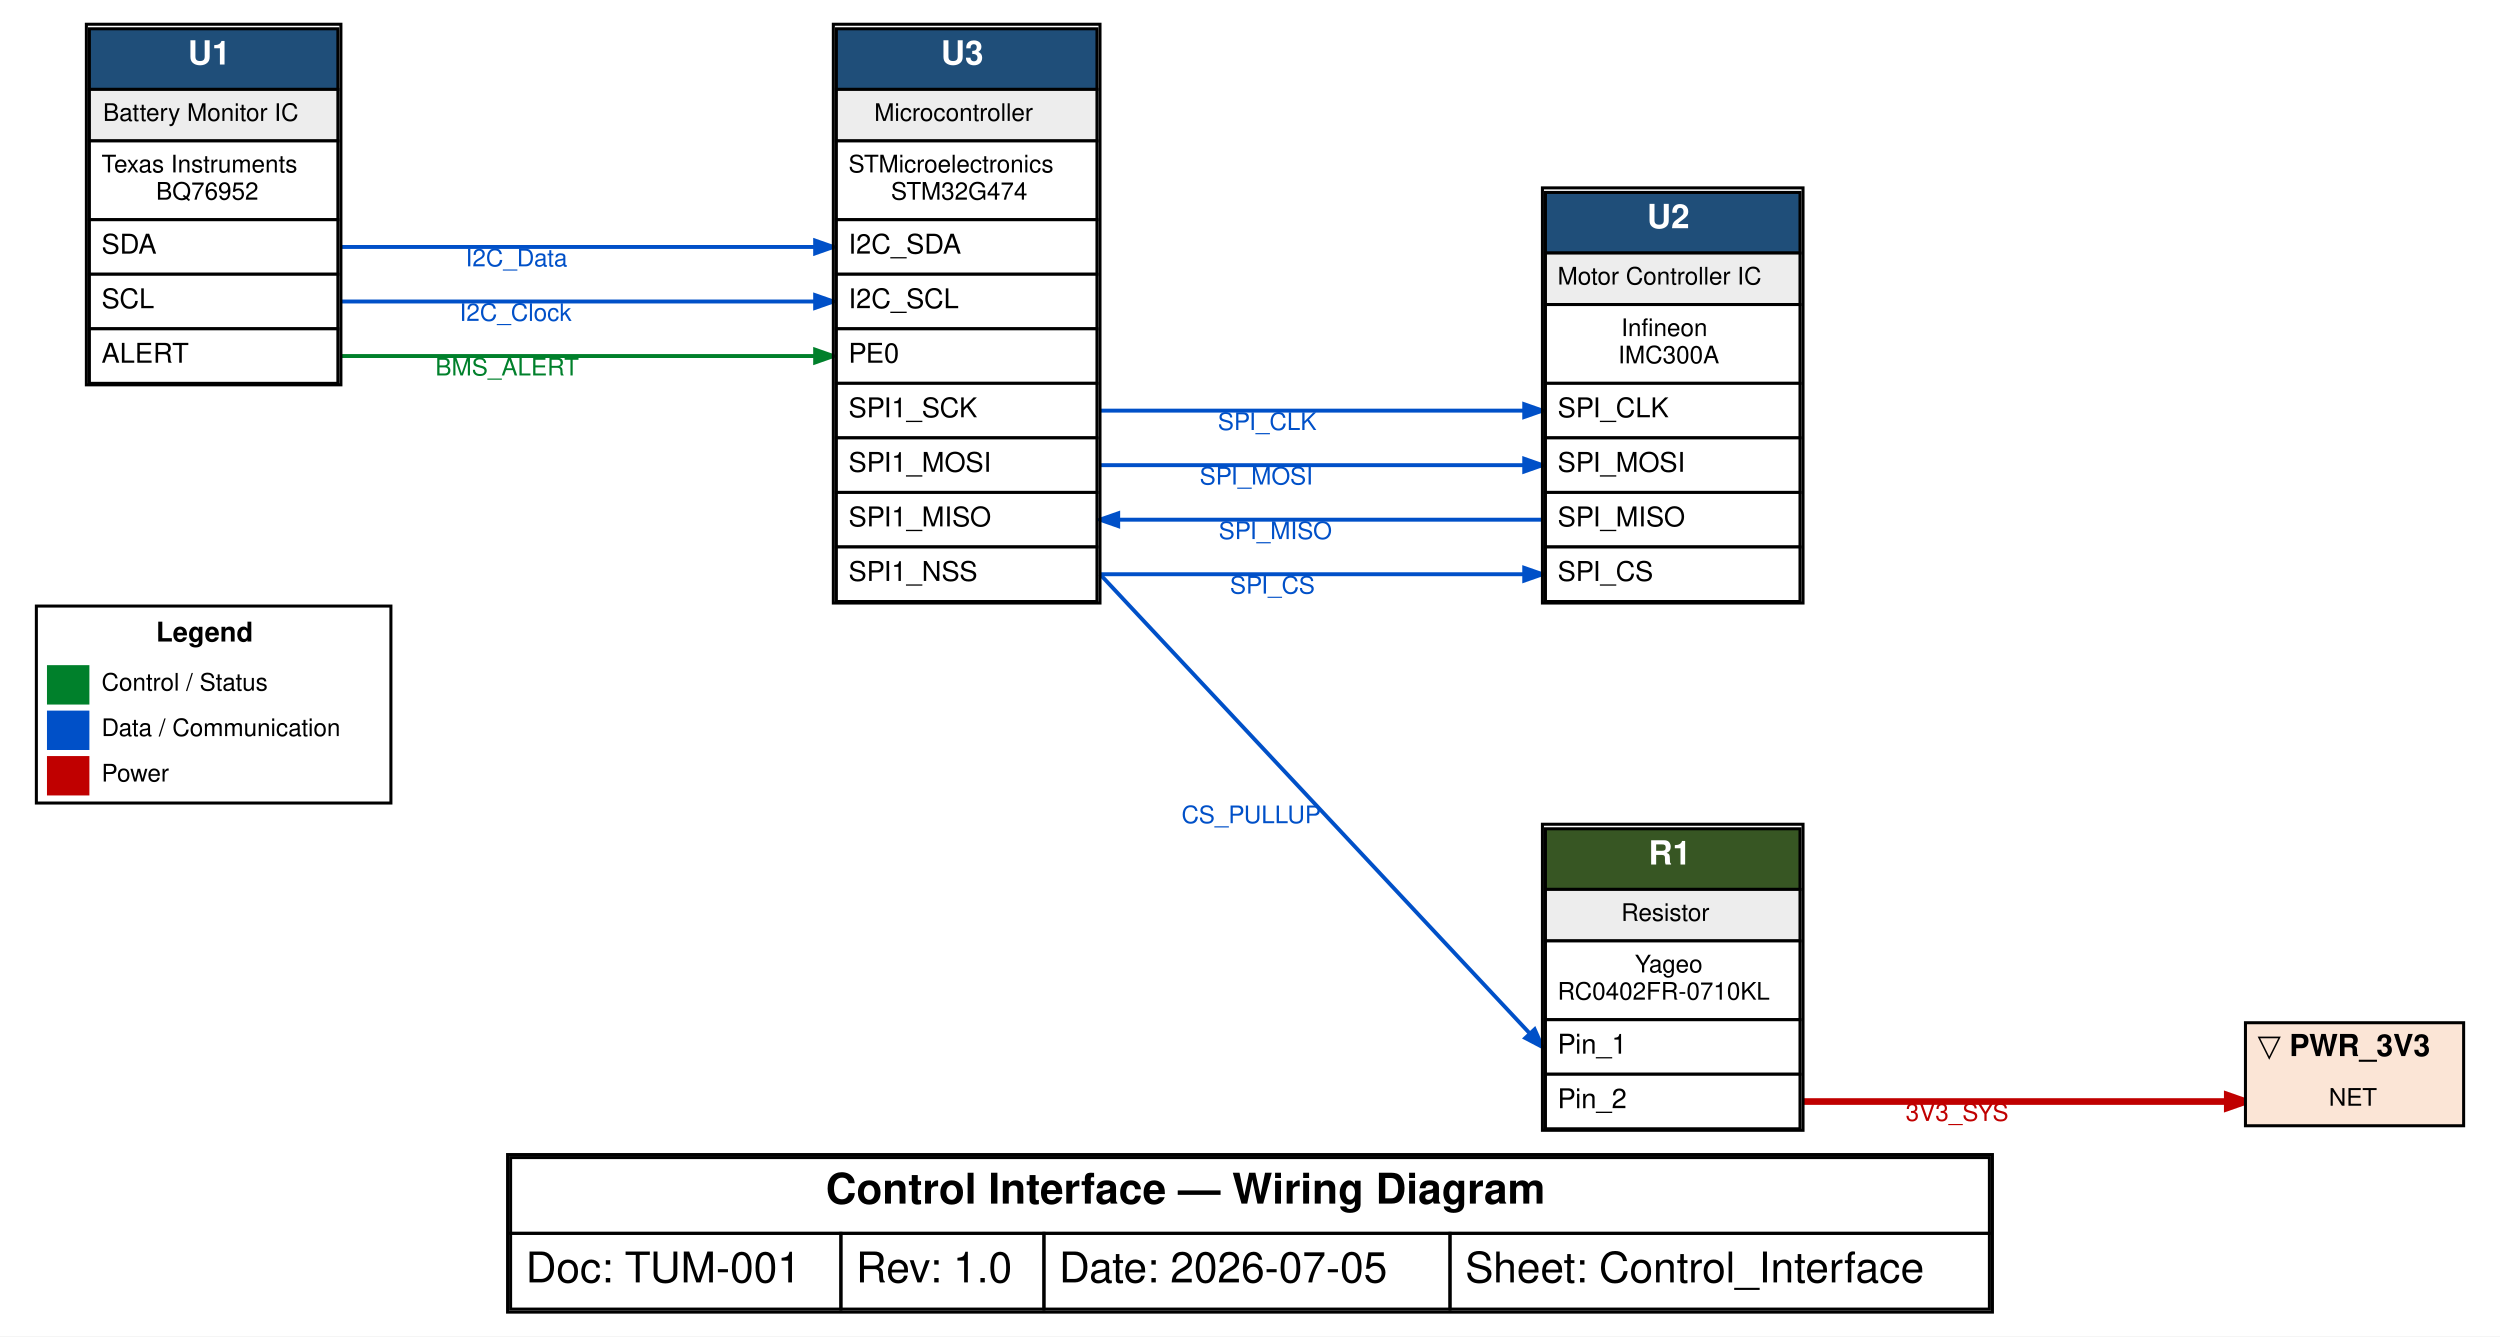
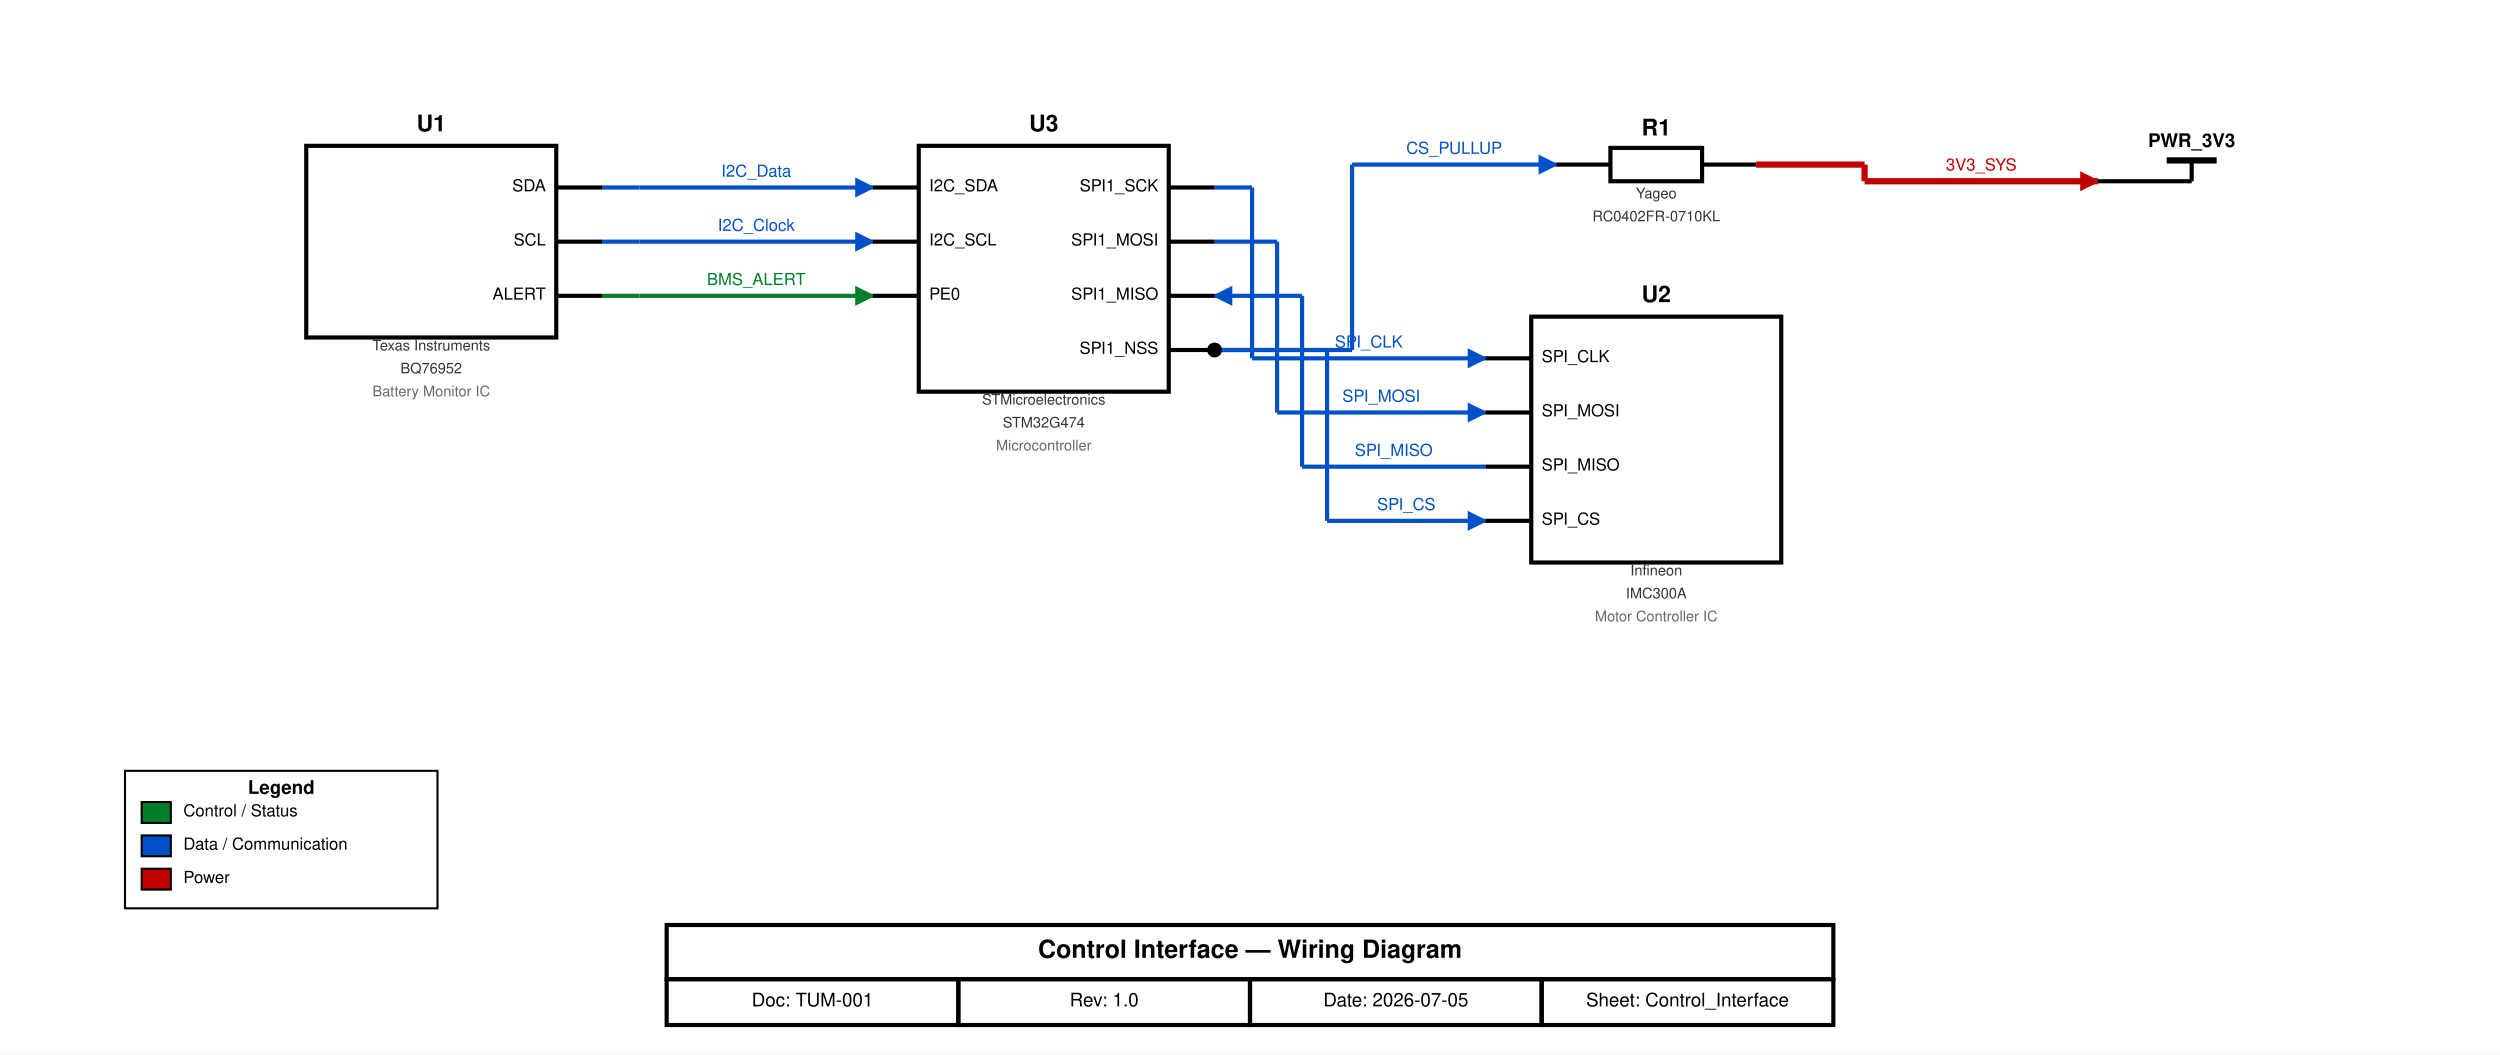
- <svg xmlns="http://www.w3.org/2000/svg" width="825pt" height="441pt" viewBox="0.00 0.00 825.00 441.00">
-   <g id="graph0" class="graph" transform="scale(1 1) rotate(0) translate(4 437)">
-     <polygon fill="white" stroke="transparent" points="-4,4 -4,-437 821,-437 821,4 -4,4" />
-     <polygon fill="none" stroke="black" points="164.5,-30 164.5,-55 652.5,-55 652.5,-30 164.5,-30" />
-     <text text-anchor="start" x="268.5" y="-39.8" font-family="Helvetica,sans-Serif" font-weight="bold" font-size="14.00">Control Interface — Wiring Diagram</text>
-     <polygon fill="none" stroke="black" points="164.5,-5 164.5,-30 273.5,-30 273.5,-5 164.5,-5" />
-     <text text-anchor="start" x="169.5" y="-13.8" font-family="Helvetica,sans-Serif" font-size="14.00">Doc: TUM-001</text>
-     <polygon fill="none" stroke="black" points="273.5,-5 273.5,-30 340.5,-30 340.5,-5 273.5,-5" />
-     <text text-anchor="start" x="278.5" y="-13.8" font-family="Helvetica,sans-Serif" font-size="14.00">Rev: 1.0</text>
-     <polygon fill="none" stroke="black" points="340.5,-5 340.5,-30 474.5,-30 474.5,-5 340.5,-5" />
-     <text text-anchor="start" x="345.5" y="-13.8" font-family="Helvetica,sans-Serif" font-size="14.00">Date: 2026-07-05</text>
-     <polygon fill="none" stroke="black" points="474.5,-5 474.5,-30 652.5,-30 652.5,-5 474.5,-5" />
-     <text text-anchor="start" x="479.5" y="-13.8" font-family="Helvetica,sans-Serif" font-size="14.00">Sheet: Control_Interface</text>
-     <polygon fill="none" stroke="black" points="163.5,-4 163.5,-56 653.5,-56 653.5,-4 163.5,-4" />
-     <g id="edge1" class="edge">
-       <path fill="none" stroke="#0050c8" stroke-width="1.3" d="M108.5,-355.5C108.5,-355.5 235.15,-355.5 264.83,-355.5" />
-       <polygon fill="#0050c8" stroke="#0050c8" stroke-width="1.3" points="265,-357.6 271,-355.5 265,-353.4 265,-357.6" />
-       <text text-anchor="start" x="149.66" y="-349.1" font-family="Helvetica,sans-Serif" font-size="8.00" fill="#0050c8">I2C_Data</text>
-     </g>
-     <g id="edge2" class="edge">
-       <path fill="none" stroke="#0050c8" stroke-width="1.3" d="M108.5,-337.5C108.5,-337.5 235.15,-337.5 264.83,-337.5" />
-       <polygon fill="#0050c8" stroke="#0050c8" stroke-width="1.3" points="265,-339.6 271,-337.5 265,-335.4 265,-339.6" />
-       <text text-anchor="start" x="147.66" y="-331.1" font-family="Helvetica,sans-Serif" font-size="8.00" fill="#0050c8">I2C_Clock</text>
-     </g>
-     <g id="edge3" class="edge">
-       <path fill="none" stroke="#00802b" stroke-width="1.3" d="M108.5,-319.5C108.5,-319.5 235.15,-319.5 264.83,-319.5" />
-       <polygon fill="#00802b" stroke="#00802b" stroke-width="1.3" points="265,-321.6 271,-319.5 265,-317.4 265,-321.6" />
-       <text text-anchor="start" x="139.66" y="-313.1" font-family="Helvetica,sans-Serif" font-size="8.00" fill="#00802b">BMS_ALERT</text>
-     </g>
-     <g id="edge4" class="edge">
-       <path fill="none" stroke="#0050c8" stroke-width="1.3" d="M359,-301.5C359,-301.5 470.78,-301.5 498.73,-301.5" />
-       <polygon fill="#0050c8" stroke="#0050c8" stroke-width="1.3" points="499,-303.6 505,-301.5 499,-299.4 499,-303.6" />
-       <text text-anchor="start" x="397.86" y="-295.1" font-family="Helvetica,sans-Serif" font-size="8.00" fill="#0050c8">SPI_CLK</text>
-     </g>
-     <g id="edge5" class="edge">
-       <path fill="none" stroke="#0050c8" stroke-width="1.3" d="M359,-283.5C359,-283.5 470.78,-283.5 498.73,-283.5" />
-       <polygon fill="#0050c8" stroke="#0050c8" stroke-width="1.3" points="499,-285.6 505,-283.5 499,-281.4 499,-285.6" />
-       <text text-anchor="start" x="391.86" y="-277.1" font-family="Helvetica,sans-Serif" font-size="8.00" fill="#0050c8">SPI_MOSI</text>
-     </g>
-     <g id="edge6" class="edge">
-       <path fill="none" stroke="#0050c8" stroke-width="1.3" d="M365.27,-265.5C393.22,-265.5 505,-265.5 505,-265.5" />
-       <polygon fill="#0050c8" stroke="#0050c8" stroke-width="1.3" points="365,-263.4 359,-265.5 365,-267.6 365,-263.4" />
-       <text text-anchor="start" x="398.14" y="-259.1" font-family="Helvetica,sans-Serif" font-size="8.00" fill="#0050c8">SPI_MISO</text>
-     </g>
-     <g id="edge7" class="edge">
-       <path fill="none" stroke="#0050c8" stroke-width="1.3" d="M359,-247.5C359,-247.5 470.78,-247.5 498.73,-247.5" />
-       <polygon fill="#0050c8" stroke="#0050c8" stroke-width="1.3" points="499,-249.6 505,-247.5 499,-245.4 499,-249.6" />
-       <text text-anchor="start" x="401.86" y="-241.1" font-family="Helvetica,sans-Serif" font-size="8.00" fill="#0050c8">SPI_CS</text>
-     </g>
-     <g id="edge8" class="edge">
-       <path fill="none" stroke="#0050c8" stroke-width="1.3" d="M359,-247.5C359,-247.5 476.85,-121.58 500.79,-96" />
-       <polygon fill="#0050c8" stroke="#0050c8" stroke-width="1.3" points="502.43,-97.32 505,-91.5 499.37,-94.45 502.43,-97.32" />
-       <text text-anchor="start" x="385.89" y="-165.35" font-family="Helvetica,sans-Serif" font-size="8.00" fill="#0050c8">CS_PULLUP</text>
-     </g>
-     <g id="edge9" class="edge">
-       <path fill="none" stroke="#c00000" stroke-width="2.2" d="M591,-73.5C591,-73.5 702.78,-73.5 730.73,-73.5" />
-       <polygon fill="#c00000" stroke="#c00000" stroke-width="2.2" points="731,-75.6 737,-73.5 731,-71.4 731,-75.6" />
-       <text text-anchor="start" x="624.86" y="-67.1" font-family="Helvetica,sans-Serif" font-size="8.00" fill="#c00000">3V3_SYS</text>
-     </g>
-     <g id="node1" class="node">
-       <text text-anchor="start" x="47.5" y="-225.3" font-family="Helvetica,sans-Serif" font-weight="bold" font-size="9.00">Legend</text>
-       <polygon fill="#00802b" stroke="transparent" points="11.5,-204.5 11.5,-217.5 25.5,-217.5 25.5,-204.5 11.5,-204.5" />
-       <text text-anchor="start" x="29.5" y="-209.1" font-family="Helvetica,sans-Serif" font-size="8.00">Control / Status</text>
-       <polygon fill="#0050c8" stroke="transparent" points="11.5,-189.5 11.5,-202.5 25.5,-202.5 25.5,-189.5 11.5,-189.5" />
-       <text text-anchor="start" x="29.5" y="-194.1" font-family="Helvetica,sans-Serif" font-size="8.00">Data / Communication</text>
-       <polygon fill="#c00000" stroke="transparent" points="11.5,-174.5 11.5,-187.5 25.5,-187.5 25.5,-174.5 11.5,-174.5" />
-       <text text-anchor="start" x="29.5" y="-179.1" font-family="Helvetica,sans-Serif" font-size="8.00">Power</text>
-       <polygon fill="none" stroke="black" points="8,-172 8,-237 125,-237 125,-172 8,-172" />
-     </g>
-     <g id="node2" class="node">
-       <polygon fill="#1f4e79" stroke="transparent" points="25.5,-407.5 25.5,-427.5 107.5,-427.5 107.5,-407.5 25.5,-407.5" />
-       <polygon fill="none" stroke="black" points="25.5,-407.5 25.5,-427.5 107.5,-427.5 107.5,-407.5 25.5,-407.5" />
-       <text text-anchor="start" x="58" y="-415.7" font-family="Helvetica,sans-Serif" font-weight="bold" font-size="11.00" fill="white">U1</text>
-       <polygon fill="#ededed" stroke="transparent" points="25.5,-390.5 25.5,-407.5 107.5,-407.5 107.5,-390.5 25.5,-390.5" />
-       <polygon fill="none" stroke="black" points="25.5,-390.5 25.5,-407.5 107.5,-407.5 107.5,-390.5 25.5,-390.5" />
-       <text text-anchor="start" x="30" y="-397.1" font-family="Helvetica,sans-Serif" font-size="8.00">Battery Monitor IC</text>
-       <polygon fill="#ffffff" stroke="transparent" points="25.5,-364.5 25.5,-390.5 107.5,-390.5 107.5,-364.5 25.5,-364.5" />
-       <polygon fill="none" stroke="black" points="25.5,-364.5 25.5,-390.5 107.5,-390.5 107.5,-364.5 25.5,-364.5" />
-       <text text-anchor="start" x="29.5" y="-380.1" font-family="Helvetica,sans-Serif" font-size="8.00">Texas Instruments</text>
-       <text text-anchor="start" x="47.5" y="-371.1" font-family="Helvetica,sans-Serif" font-size="8.00">BQ76952</text>
-       <polygon fill="#ffffff" stroke="transparent" points="25.5,-346.5 25.5,-364.5 107.5,-364.5 107.5,-346.5 25.5,-346.5" />
-       <polygon fill="none" stroke="black" points="25.5,-346.5 25.5,-364.5 107.5,-364.5 107.5,-346.5 25.5,-346.5" />
-       <text text-anchor="start" x="29.5" y="-353.3" font-family="Helvetica,sans-Serif" font-size="9.00">SDA</text>
-       <polygon fill="#ffffff" stroke="transparent" points="25.5,-328.5 25.5,-346.5 107.5,-346.5 107.5,-328.5 25.5,-328.5" />
-       <polygon fill="none" stroke="black" points="25.5,-328.5 25.5,-346.5 107.5,-346.5 107.5,-328.5 25.5,-328.5" />
-       <text text-anchor="start" x="29.5" y="-335.3" font-family="Helvetica,sans-Serif" font-size="9.00">SCL</text>
-       <polygon fill="#ffffff" stroke="transparent" points="25.5,-310.5 25.5,-328.5 107.5,-328.5 107.5,-310.5 25.5,-310.5" />
-       <polygon fill="none" stroke="black" points="25.5,-310.5 25.5,-328.5 107.5,-328.5 107.5,-310.5 25.5,-310.5" />
-       <text text-anchor="start" x="29.5" y="-317.3" font-family="Helvetica,sans-Serif" font-size="9.00">ALERT</text>
-       <polygon fill="none" stroke="black" points="24.5,-310 24.5,-429 108.5,-429 108.5,-310 24.5,-310" />
-     </g>
-     <g id="node3" class="node">
-       <polygon fill="#1f4e79" stroke="transparent" points="272,-407.5 272,-427.5 358,-427.5 358,-407.5 272,-407.5" />
-       <polygon fill="none" stroke="black" points="272,-407.5 272,-427.5 358,-427.5 358,-407.5 272,-407.5" />
-       <text text-anchor="start" x="306.5" y="-415.7" font-family="Helvetica,sans-Serif" font-weight="bold" font-size="11.00" fill="white">U3</text>
-       <polygon fill="#ededed" stroke="transparent" points="272,-390.5 272,-407.5 358,-407.5 358,-390.5 272,-390.5" />
-       <polygon fill="none" stroke="black" points="272,-390.5 272,-407.5 358,-407.5 358,-390.5 272,-390.5" />
-       <text text-anchor="start" x="284.5" y="-397.1" font-family="Helvetica,sans-Serif" font-size="8.00">Microcontroller</text>
-       <polygon fill="#ffffff" stroke="transparent" points="272,-364.5 272,-390.5 358,-390.5 358,-364.5 272,-364.5" />
-       <polygon fill="none" stroke="black" points="272,-364.5 272,-390.5 358,-390.5 358,-364.5 272,-364.5" />
-       <text text-anchor="start" x="276" y="-380.1" font-family="Helvetica,sans-Serif" font-size="8.00">STMicroelectronics</text>
-       <text text-anchor="start" x="290" y="-371.1" font-family="Helvetica,sans-Serif" font-size="8.00">STM32G474</text>
-       <polygon fill="#ffffff" stroke="transparent" points="272,-346.5 272,-364.5 358,-364.5 358,-346.5 272,-346.5" />
-       <polygon fill="none" stroke="black" points="272,-346.5 272,-364.5 358,-364.5 358,-346.5 272,-346.5" />
-       <text text-anchor="start" x="276" y="-353.3" font-family="Helvetica,sans-Serif" font-size="9.00">I2C_SDA</text>
-       <polygon fill="#ffffff" stroke="transparent" points="272,-328.5 272,-346.5 358,-346.5 358,-328.5 272,-328.5" />
-       <polygon fill="none" stroke="black" points="272,-328.5 272,-346.5 358,-346.5 358,-328.5 272,-328.5" />
-       <text text-anchor="start" x="276" y="-335.3" font-family="Helvetica,sans-Serif" font-size="9.00">I2C_SCL</text>
-       <polygon fill="#ffffff" stroke="transparent" points="272,-310.5 272,-328.5 358,-328.5 358,-310.5 272,-310.5" />
-       <polygon fill="none" stroke="black" points="272,-310.5 272,-328.5 358,-328.5 358,-310.5 272,-310.5" />
-       <text text-anchor="start" x="276" y="-317.3" font-family="Helvetica,sans-Serif" font-size="9.00">PE0</text>
-       <polygon fill="#ffffff" stroke="transparent" points="272,-292.5 272,-310.5 358,-310.5 358,-292.5 272,-292.5" />
-       <polygon fill="none" stroke="black" points="272,-292.5 272,-310.5 358,-310.5 358,-292.5 272,-292.5" />
-       <text text-anchor="start" x="276" y="-299.3" font-family="Helvetica,sans-Serif" font-size="9.00">SPI1_SCK</text>
-       <polygon fill="#ffffff" stroke="transparent" points="272,-274.5 272,-292.5 358,-292.5 358,-274.5 272,-274.5" />
-       <polygon fill="none" stroke="black" points="272,-274.5 272,-292.5 358,-292.5 358,-274.5 272,-274.5" />
-       <text text-anchor="start" x="276" y="-281.3" font-family="Helvetica,sans-Serif" font-size="9.00">SPI1_MOSI</text>
-       <polygon fill="#ffffff" stroke="transparent" points="272,-256.5 272,-274.5 358,-274.5 358,-256.5 272,-256.5" />
-       <polygon fill="none" stroke="black" points="272,-256.5 272,-274.5 358,-274.5 358,-256.5 272,-256.5" />
-       <text text-anchor="start" x="276" y="-263.3" font-family="Helvetica,sans-Serif" font-size="9.00">SPI1_MISO</text>
-       <polygon fill="#ffffff" stroke="transparent" points="272,-238.5 272,-256.5 358,-256.5 358,-238.5 272,-238.5" />
-       <polygon fill="none" stroke="black" points="272,-238.5 272,-256.5 358,-256.5 358,-238.5 272,-238.5" />
-       <text text-anchor="start" x="276" y="-245.3" font-family="Helvetica,sans-Serif" font-size="9.00">SPI1_NSS</text>
-       <polygon fill="none" stroke="black" points="271,-238 271,-429 359,-429 359,-238 271,-238" />
-     </g>
-     <g id="node4" class="node">
-       <polygon fill="#1f4e79" stroke="transparent" points="506,-353.5 506,-373.5 590,-373.5 590,-353.5 506,-353.5" />
-       <polygon fill="none" stroke="black" points="506,-353.5 506,-373.5 590,-373.5 590,-353.5 506,-353.5" />
-       <text text-anchor="start" x="539.5" y="-361.7" font-family="Helvetica,sans-Serif" font-weight="bold" font-size="11.00" fill="white">U2</text>
-       <polygon fill="#ededed" stroke="transparent" points="506,-336.5 506,-353.5 590,-353.5 590,-336.5 506,-336.5" />
-       <polygon fill="none" stroke="black" points="506,-336.5 506,-353.5 590,-353.5 590,-336.5 506,-336.5" />
-       <text text-anchor="start" x="510" y="-343.1" font-family="Helvetica,sans-Serif" font-size="8.00">Motor Controller IC</text>
-       <polygon fill="#ffffff" stroke="transparent" points="506,-310.5 506,-336.5 590,-336.5 590,-310.5 506,-310.5" />
-       <polygon fill="none" stroke="black" points="506,-310.5 506,-336.5 590,-336.5 590,-310.5 506,-310.5" />
-       <text text-anchor="start" x="531" y="-326.1" font-family="Helvetica,sans-Serif" font-size="8.00">Infineon</text>
-       <text text-anchor="start" x="530" y="-317.1" font-family="Helvetica,sans-Serif" font-size="8.00">IMC300A</text>
-       <polygon fill="#ffffff" stroke="transparent" points="506,-292.5 506,-310.5 590,-310.5 590,-292.5 506,-292.5" />
-       <polygon fill="none" stroke="black" points="506,-292.5 506,-310.5 590,-310.5 590,-292.5 506,-292.5" />
-       <text text-anchor="start" x="510" y="-299.3" font-family="Helvetica,sans-Serif" font-size="9.00">SPI_CLK</text>
-       <polygon fill="#ffffff" stroke="transparent" points="506,-274.5 506,-292.5 590,-292.5 590,-274.5 506,-274.5" />
-       <polygon fill="none" stroke="black" points="506,-274.5 506,-292.5 590,-292.5 590,-274.5 506,-274.5" />
-       <text text-anchor="start" x="510" y="-281.3" font-family="Helvetica,sans-Serif" font-size="9.00">SPI_MOSI</text>
-       <polygon fill="#ffffff" stroke="transparent" points="506,-256.5 506,-274.5 590,-274.5 590,-256.5 506,-256.5" />
-       <polygon fill="none" stroke="black" points="506,-256.5 506,-274.5 590,-274.5 590,-256.5 506,-256.5" />
-       <text text-anchor="start" x="510" y="-263.3" font-family="Helvetica,sans-Serif" font-size="9.00">SPI_MISO</text>
-       <polygon fill="#ffffff" stroke="transparent" points="506,-238.5 506,-256.5 590,-256.5 590,-238.5 506,-238.5" />
-       <polygon fill="none" stroke="black" points="506,-238.5 506,-256.5 590,-256.5 590,-238.5 506,-238.5" />
-       <text text-anchor="start" x="510" y="-245.3" font-family="Helvetica,sans-Serif" font-size="9.00">SPI_CS</text>
-       <polygon fill="none" stroke="black" points="505,-238 505,-375 591,-375 591,-238 505,-238" />
-     </g>
-     <g id="node5" class="node">
-       <polygon fill="#375623" stroke="transparent" points="506,-143.5 506,-163.5 590,-163.5 590,-143.5 506,-143.5" />
-       <polygon fill="none" stroke="black" points="506,-143.5 506,-163.5 590,-163.5 590,-143.5 506,-143.5" />
-       <text text-anchor="start" x="540" y="-151.7" font-family="Helvetica,sans-Serif" font-weight="bold" font-size="11.00" fill="white">R1</text>
-       <polygon fill="#ededed" stroke="transparent" points="506,-126.5 506,-143.5 590,-143.5 590,-126.5 506,-126.5" />
-       <polygon fill="none" stroke="black" points="506,-126.5 506,-143.5 590,-143.5 590,-126.5 506,-126.5" />
-       <text text-anchor="start" x="531" y="-133.1" font-family="Helvetica,sans-Serif" font-size="8.00">Resistor</text>
-       <polygon fill="#ffffff" stroke="transparent" points="506,-100.5 506,-126.5 590,-126.5 590,-100.5 506,-100.5" />
-       <polygon fill="none" stroke="black" points="506,-100.5 506,-126.5 590,-126.5 590,-100.5 506,-100.5" />
-       <text text-anchor="start" x="535.5" y="-116.1" font-family="Helvetica,sans-Serif" font-size="8.00">Yageo</text>
-       <text text-anchor="start" x="510" y="-107.1" font-family="Helvetica,sans-Serif" font-size="8.00">RC0402FR-0710KL</text>
-       <polygon fill="#ffffff" stroke="transparent" points="506,-82.5 506,-100.5 590,-100.5 590,-82.5 506,-82.5" />
-       <polygon fill="none" stroke="black" points="506,-82.5 506,-100.5 590,-100.5 590,-82.5 506,-82.5" />
-       <text text-anchor="start" x="510" y="-89.3" font-family="Helvetica,sans-Serif" font-size="9.00">Pin_1</text>
-       <polygon fill="#ffffff" stroke="transparent" points="506,-64.5 506,-82.5 590,-82.5 590,-64.5 506,-64.5" />
-       <polygon fill="none" stroke="black" points="506,-64.5 506,-82.5 590,-82.5 590,-64.5 506,-64.5" />
-       <text text-anchor="start" x="510" y="-71.3" font-family="Helvetica,sans-Serif" font-size="9.00">Pin_2</text>
-       <polygon fill="none" stroke="black" points="505,-64 505,-165 591,-165 591,-64 505,-64" />
-     </g>
-     <g id="node6" class="node">
-       <polygon fill="#fbe5d6" stroke="transparent" points="737,-65.5 737,-99.5 809,-99.5 809,-65.5 737,-65.5" />
-       <text text-anchor="start" x="741" y="-88.5" font-family="Helvetica,sans-Serif" font-weight="bold" font-size="10.00">▽ PWR_3V3</text>
-       <text text-anchor="start" x="764.5" y="-72.1" font-family="Helvetica,sans-Serif" font-size="8.00">NET</text>
-       <polygon fill="none" stroke="black" points="737,-65.5 737,-99.5 809,-99.5 809,-65.5 737,-65.5" />
-     </g>
-   </g>
+ <svg xmlns="http://www.w3.org/2000/svg" width="1200" height="506" viewBox="0 0 1200 506">
+   <rect width="100%" height="100%" fill="white" />
+   <line x1="289.0" y1="90.0" x2="307.0" y2="90.0" stroke="#0050C8" stroke-width="2" />
+   <line x1="307.0" y1="90.0" x2="307.0" y2="90.0" stroke="#0050C8" stroke-width="2" />
+   <line x1="307.0" y1="90.0" x2="419.0" y2="90.0" stroke="#0050C8" stroke-width="2" />
+   <polygon points="419.0,90.0 411.0,86.0 411.0,94.0" fill="#0050C8" stroke="#0050C8" />
+   <line x1="289.0" y1="116.0" x2="307.0" y2="116.0" stroke="#0050C8" stroke-width="2" />
+   <line x1="307.0" y1="116.0" x2="307.0" y2="116.0" stroke="#0050C8" stroke-width="2" />
+   <line x1="307.0" y1="116.0" x2="419.0" y2="116.0" stroke="#0050C8" stroke-width="2" />
+   <polygon points="419.0,116.0 411.0,112.0 411.0,120.0" fill="#0050C8" stroke="#0050C8" />
+   <line x1="289.0" y1="142.0" x2="307.0" y2="142.0" stroke="#00802B" stroke-width="2" />
+   <line x1="307.0" y1="142.0" x2="307.0" y2="142.0" stroke="#00802B" stroke-width="2" />
+   <line x1="307.0" y1="142.0" x2="419.0" y2="142.0" stroke="#00802B" stroke-width="2" />
+   <polygon points="419.0,142.0 411.0,138.0 411.0,146.0" fill="#00802B" stroke="#00802B" />
+   <line x1="843.0" y1="79.0" x2="895.0" y2="79.0" stroke="#C00000" stroke-width="3" />
+   <line x1="895.0" y1="79.0" x2="895.0" y2="87.0" stroke="#C00000" stroke-width="3" />
+   <line x1="895.0" y1="87.0" x2="1007.0" y2="87.0" stroke="#C00000" stroke-width="3" />
+   <polygon points="1007.0,87.0 999.0,83.0 999.0,91.0" fill="#C00000" stroke="#C00000" />
+   <line x1="583.0" y1="90.0" x2="601.0" y2="90.0" stroke="#0050C8" stroke-width="2" />
+   <line x1="601.0" y1="90.0" x2="601.0" y2="172.0" stroke="#0050C8" stroke-width="2" />
+   <line x1="601.0" y1="172.0" x2="713.0" y2="172.0" stroke="#0050C8" stroke-width="2" />
+   <polygon points="713.0,172.0 705.0,168.0 705.0,176.0" fill="#0050C8" stroke="#0050C8" />
+   <line x1="583.0" y1="116.0" x2="613.0" y2="116.0" stroke="#0050C8" stroke-width="2" />
+   <line x1="613.0" y1="116.0" x2="613.0" y2="198.0" stroke="#0050C8" stroke-width="2" />
+   <line x1="613.0" y1="198.0" x2="713.0" y2="198.0" stroke="#0050C8" stroke-width="2" />
+   <polygon points="713.0,198.0 705.0,194.0 705.0,202.0" fill="#0050C8" stroke="#0050C8" />
+   <line x1="713.0" y1="224.0" x2="625.0" y2="224.0" stroke="#0050C8" stroke-width="2" />
+   <line x1="625.0" y1="224.0" x2="625.0" y2="142.0" stroke="#0050C8" stroke-width="2" />
+   <line x1="625.0" y1="142.0" x2="583.0" y2="142.0" stroke="#0050C8" stroke-width="2" />
+   <polygon points="583.0,142.0 591.0,138.0 591.0,146.0" fill="#0050C8" stroke="#0050C8" />
+   <line x1="583.0" y1="168.0" x2="637.0" y2="168.0" stroke="#0050C8" stroke-width="2" />
+   <line x1="637.0" y1="168.0" x2="637.0" y2="250.0" stroke="#0050C8" stroke-width="2" />
+   <line x1="637.0" y1="250.0" x2="713.0" y2="250.0" stroke="#0050C8" stroke-width="2" />
+   <polygon points="713.0,250.0 705.0,246.0 705.0,254.0" fill="#0050C8" stroke="#0050C8" />
+   <circle cx="583.0" cy="168.0" r="2.5" fill="black" stroke="black" stroke-width="2" />
+   <line x1="583.0" y1="168.0" x2="649.0" y2="168.0" stroke="#0050C8" stroke-width="2" />
+   <line x1="649.0" y1="168.0" x2="649.0" y2="79.0" stroke="#0050C8" stroke-width="2" />
+   <line x1="649.0" y1="79.0" x2="747.0" y2="79.0" stroke="#0050C8" stroke-width="2" />
+   <polygon points="747.0,79.0 739.0,75.0 739.0,83.0" fill="#0050C8" stroke="#0050C8" />
+   <circle cx="583.0" cy="168.0" r="2.5" fill="black" stroke="black" stroke-width="2" />
+   <text x="363.0" y="83.0" font-size="8" font-family="Helvetica,Arial,sans-serif" font-weight="normal" fill="#0050C8" text-anchor="middle" dominant-baseline="central">I2C_Data</text>
+   <text x="363.0" y="109.0" font-size="8" font-family="Helvetica,Arial,sans-serif" font-weight="normal" fill="#0050C8" text-anchor="middle" dominant-baseline="central">I2C_Clock</text>
+   <text x="363.0" y="135.0" font-size="8" font-family="Helvetica,Arial,sans-serif" font-weight="normal" fill="#00802B" text-anchor="middle" dominant-baseline="central">BMS_ALERT</text>
+   <text x="951.0" y="80.0" font-size="8" font-family="Helvetica,Arial,sans-serif" font-weight="normal" fill="#C00000" text-anchor="middle" dominant-baseline="central">3V3_SYS</text>
+   <text x="657.0" y="165.0" font-size="8" font-family="Helvetica,Arial,sans-serif" font-weight="normal" fill="#0050C8" text-anchor="middle" dominant-baseline="central">SPI_CLK</text>
+   <text x="663.0" y="191.0" font-size="8" font-family="Helvetica,Arial,sans-serif" font-weight="normal" fill="#0050C8" text-anchor="middle" dominant-baseline="central">SPI_MOSI</text>
+   <text x="669.0" y="217.0" font-size="8" font-family="Helvetica,Arial,sans-serif" font-weight="normal" fill="#0050C8" text-anchor="middle" dominant-baseline="central">SPI_MISO</text>
+   <text x="675.0" y="243.0" font-size="8" font-family="Helvetica,Arial,sans-serif" font-weight="normal" fill="#0050C8" text-anchor="middle" dominant-baseline="central">SPI_CS</text>
+   <text x="698.0" y="72.0" font-size="8" font-family="Helvetica,Arial,sans-serif" font-weight="normal" fill="#0050C8" text-anchor="middle" dominant-baseline="central">CS_PULLUP</text>
+   <line x1="1007.0" y1="87.0" x2="1052.0" y2="87.0" stroke="black" stroke-width="2" />
+   <line x1="1052.0" y1="87.0" x2="1052.0" y2="77.0" stroke="black" stroke-width="2" />
+   <line x1="1040.0" y1="77.0" x2="1064.0" y2="77.0" stroke="black" stroke-width="3" />
+   <text x="1052.0" y="73.0" font-size="9" font-family="Helvetica,Arial,sans-serif" font-weight="bold" fill="black" text-anchor="middle" dominant-baseline="text-after-edge">PWR_3V3</text>
+   <line x1="747.0" y1="79.0" x2="773.0" y2="79.0" stroke="black" stroke-width="2" />
+   <line x1="817.0" y1="79.0" x2="843.0" y2="79.0" stroke="black" stroke-width="2" />
+   <rect x="773.0" y="71.0" width="44" height="16" fill="none" stroke="black" stroke-width="2" />
+   <text x="795.0" y="68" font-size="11" font-family="Helvetica,Arial,sans-serif" font-weight="bold" fill="black" text-anchor="middle" dominant-baseline="text-after-edge">R1</text>
+   <text x="795.0" y="92" font-size="7" font-family="Helvetica,Arial,sans-serif" font-weight="normal" fill="#333333" text-anchor="middle" dominant-baseline="hanging">Yageo</text>
+   <text x="795.0" y="103" font-size="7" font-family="Helvetica,Arial,sans-serif" font-weight="normal" fill="#333333" text-anchor="middle" dominant-baseline="hanging">RC0402FR-0710KL</text>
+   <rect x="147.0" y="70" width="120" height="92" fill="none" stroke="black" stroke-width="2" />
+   <line x1="267.0" y1="90.0" x2="289.0" y2="90.0" stroke="black" stroke-width="2" />
+   <text x="262.0" y="90.0" font-size="8" font-family="Helvetica,Arial,sans-serif" font-weight="normal" fill="black" text-anchor="end" dominant-baseline="central">SDA</text>
+   <line x1="267.0" y1="116.0" x2="289.0" y2="116.0" stroke="black" stroke-width="2" />
+   <text x="262.0" y="116.0" font-size="8" font-family="Helvetica,Arial,sans-serif" font-weight="normal" fill="black" text-anchor="end" dominant-baseline="central">SCL</text>
+   <line x1="267.0" y1="142.0" x2="289.0" y2="142.0" stroke="black" stroke-width="2" />
+   <text x="262.0" y="142.0" font-size="8" font-family="Helvetica,Arial,sans-serif" font-weight="normal" fill="black" text-anchor="end" dominant-baseline="central">ALERT</text>
+   <text x="207.0" y="66" font-size="11" font-family="Helvetica,Arial,sans-serif" font-weight="bold" fill="black" text-anchor="middle" dominant-baseline="text-after-edge">U1</text>
+   <text x="207.0" y="165" font-size="7" font-family="Helvetica,Arial,sans-serif" font-weight="normal" fill="#333333" text-anchor="middle" dominant-baseline="hanging">Texas Instruments</text>
+   <text x="207.0" y="176" font-size="7" font-family="Helvetica,Arial,sans-serif" font-weight="normal" fill="#333333" text-anchor="middle" dominant-baseline="hanging">BQ76952</text>
+   <text x="207.0" y="187" font-size="7" font-family="Helvetica,Arial,sans-serif" font-weight="normal" fill="#666666" text-anchor="middle" dominant-baseline="hanging">Battery Monitor IC</text>
+   <rect x="735.0" y="152" width="120" height="118" fill="none" stroke="black" stroke-width="2" />
+   <line x1="713.0" y1="172.0" x2="735.0" y2="172.0" stroke="black" stroke-width="2" />
+   <text x="740.0" y="172.0" font-size="8" font-family="Helvetica,Arial,sans-serif" font-weight="normal" fill="black" text-anchor="start" dominant-baseline="central">SPI_CLK</text>
+   <line x1="713.0" y1="198.0" x2="735.0" y2="198.0" stroke="black" stroke-width="2" />
+   <text x="740.0" y="198.0" font-size="8" font-family="Helvetica,Arial,sans-serif" font-weight="normal" fill="black" text-anchor="start" dominant-baseline="central">SPI_MOSI</text>
+   <line x1="713.0" y1="224.0" x2="735.0" y2="224.0" stroke="black" stroke-width="2" />
+   <text x="740.0" y="224.0" font-size="8" font-family="Helvetica,Arial,sans-serif" font-weight="normal" fill="black" text-anchor="start" dominant-baseline="central">SPI_MISO</text>
+   <line x1="713.0" y1="250.0" x2="735.0" y2="250.0" stroke="black" stroke-width="2" />
+   <text x="740.0" y="250.0" font-size="8" font-family="Helvetica,Arial,sans-serif" font-weight="normal" fill="black" text-anchor="start" dominant-baseline="central">SPI_CS</text>
+   <text x="795.0" y="148" font-size="11" font-family="Helvetica,Arial,sans-serif" font-weight="bold" fill="black" text-anchor="middle" dominant-baseline="text-after-edge">U2</text>
+   <text x="795.0" y="273" font-size="7" font-family="Helvetica,Arial,sans-serif" font-weight="normal" fill="#333333" text-anchor="middle" dominant-baseline="hanging">Infineon</text>
+   <text x="795.0" y="284" font-size="7" font-family="Helvetica,Arial,sans-serif" font-weight="normal" fill="#333333" text-anchor="middle" dominant-baseline="hanging">IMC300A</text>
+   <text x="795.0" y="295" font-size="7" font-family="Helvetica,Arial,sans-serif" font-weight="normal" fill="#666666" text-anchor="middle" dominant-baseline="hanging">Motor Controller IC</text>
+   <rect x="441.0" y="70" width="120" height="118" fill="none" stroke="black" stroke-width="2" />
+   <line x1="419.0" y1="90.0" x2="441.0" y2="90.0" stroke="black" stroke-width="2" />
+   <text x="446.0" y="90.0" font-size="8" font-family="Helvetica,Arial,sans-serif" font-weight="normal" fill="black" text-anchor="start" dominant-baseline="central">I2C_SDA</text>
+   <line x1="419.0" y1="116.0" x2="441.0" y2="116.0" stroke="black" stroke-width="2" />
+   <text x="446.0" y="116.0" font-size="8" font-family="Helvetica,Arial,sans-serif" font-weight="normal" fill="black" text-anchor="start" dominant-baseline="central">I2C_SCL</text>
+   <line x1="419.0" y1="142.0" x2="441.0" y2="142.0" stroke="black" stroke-width="2" />
+   <text x="446.0" y="142.0" font-size="8" font-family="Helvetica,Arial,sans-serif" font-weight="normal" fill="black" text-anchor="start" dominant-baseline="central">PE0</text>
+   <line x1="561.0" y1="90.0" x2="583.0" y2="90.0" stroke="black" stroke-width="2" />
+   <text x="556.0" y="90.0" font-size="8" font-family="Helvetica,Arial,sans-serif" font-weight="normal" fill="black" text-anchor="end" dominant-baseline="central">SPI1_SCK</text>
+   <line x1="561.0" y1="116.0" x2="583.0" y2="116.0" stroke="black" stroke-width="2" />
+   <text x="556.0" y="116.0" font-size="8" font-family="Helvetica,Arial,sans-serif" font-weight="normal" fill="black" text-anchor="end" dominant-baseline="central">SPI1_MOSI</text>
+   <line x1="561.0" y1="142.0" x2="583.0" y2="142.0" stroke="black" stroke-width="2" />
+   <text x="556.0" y="142.0" font-size="8" font-family="Helvetica,Arial,sans-serif" font-weight="normal" fill="black" text-anchor="end" dominant-baseline="central">SPI1_MISO</text>
+   <line x1="561.0" y1="168.0" x2="583.0" y2="168.0" stroke="black" stroke-width="2" />
+   <text x="556.0" y="168.0" font-size="8" font-family="Helvetica,Arial,sans-serif" font-weight="normal" fill="black" text-anchor="end" dominant-baseline="central">SPI1_NSS</text>
+   <text x="501.0" y="66" font-size="11" font-family="Helvetica,Arial,sans-serif" font-weight="bold" fill="black" text-anchor="middle" dominant-baseline="text-after-edge">U3</text>
+   <text x="501.0" y="191" font-size="7" font-family="Helvetica,Arial,sans-serif" font-weight="normal" fill="#333333" text-anchor="middle" dominant-baseline="hanging">STMicroelectronics</text>
+   <text x="501.0" y="202" font-size="7" font-family="Helvetica,Arial,sans-serif" font-weight="normal" fill="#333333" text-anchor="middle" dominant-baseline="hanging">STM32G474</text>
+   <text x="501.0" y="213" font-size="7" font-family="Helvetica,Arial,sans-serif" font-weight="normal" fill="#666666" text-anchor="middle" dominant-baseline="hanging">Microcontroller</text>
+   <rect x="60" y="370" width="150" height="66" fill="none" stroke="black" stroke-width="1" />
+   <text x="135.0" y="379" font-size="9" font-family="Helvetica,Arial,sans-serif" font-weight="bold" fill="black" text-anchor="middle" dominant-baseline="central">Legend</text>
+   <rect x="68" y="385" width="14" height="10" fill="#00802B" stroke="black" stroke-width="1" />
+   <text x="88" y="390" font-size="8" font-family="Helvetica,Arial,sans-serif" font-weight="normal" fill="black" text-anchor="start" dominant-baseline="central">Control / Status</text>
+   <rect x="68" y="401" width="14" height="10" fill="#0050C8" stroke="black" stroke-width="1" />
+   <text x="88" y="406" font-size="8" font-family="Helvetica,Arial,sans-serif" font-weight="normal" fill="black" text-anchor="start" dominant-baseline="central">Data / Communication</text>
+   <rect x="68" y="417" width="14" height="10" fill="#C00000" stroke="black" stroke-width="1" />
+   <text x="88" y="422" font-size="8" font-family="Helvetica,Arial,sans-serif" font-weight="normal" fill="black" text-anchor="start" dominant-baseline="central">Power</text>
+   <rect x="320.0" y="444" width="560" height="26" fill="none" stroke="black" stroke-width="2" />
+   <text x="600.0" y="457" font-size="12" font-family="Helvetica,Arial,sans-serif" font-weight="bold" fill="black" text-anchor="middle" dominant-baseline="central">Control Interface — Wiring Diagram</text>
+   <rect x="320.0" y="470" width="140.0" height="22" fill="none" stroke="black" stroke-width="2" />
+   <text x="390.0" y="481" font-size="9" font-family="Helvetica,Arial,sans-serif" font-weight="normal" fill="black" text-anchor="middle" dominant-baseline="central">Doc: TUM-001</text>
+   <rect x="460.0" y="470" width="140.0" height="22" fill="none" stroke="black" stroke-width="2" />
+   <text x="530.0" y="481" font-size="9" font-family="Helvetica,Arial,sans-serif" font-weight="normal" fill="black" text-anchor="middle" dominant-baseline="central">Rev: 1.0</text>
+   <rect x="600.0" y="470" width="140.0" height="22" fill="none" stroke="black" stroke-width="2" />
+   <text x="670.0" y="481" font-size="9" font-family="Helvetica,Arial,sans-serif" font-weight="normal" fill="black" text-anchor="middle" dominant-baseline="central">Date: 2026-07-05</text>
+   <rect x="740.0" y="470" width="140.0" height="22" fill="none" stroke="black" stroke-width="2" />
+   <text x="810.0" y="481" font-size="9" font-family="Helvetica,Arial,sans-serif" font-weight="normal" fill="black" text-anchor="middle" dominant-baseline="central">Sheet: Control_Interface</text>
</svg>
